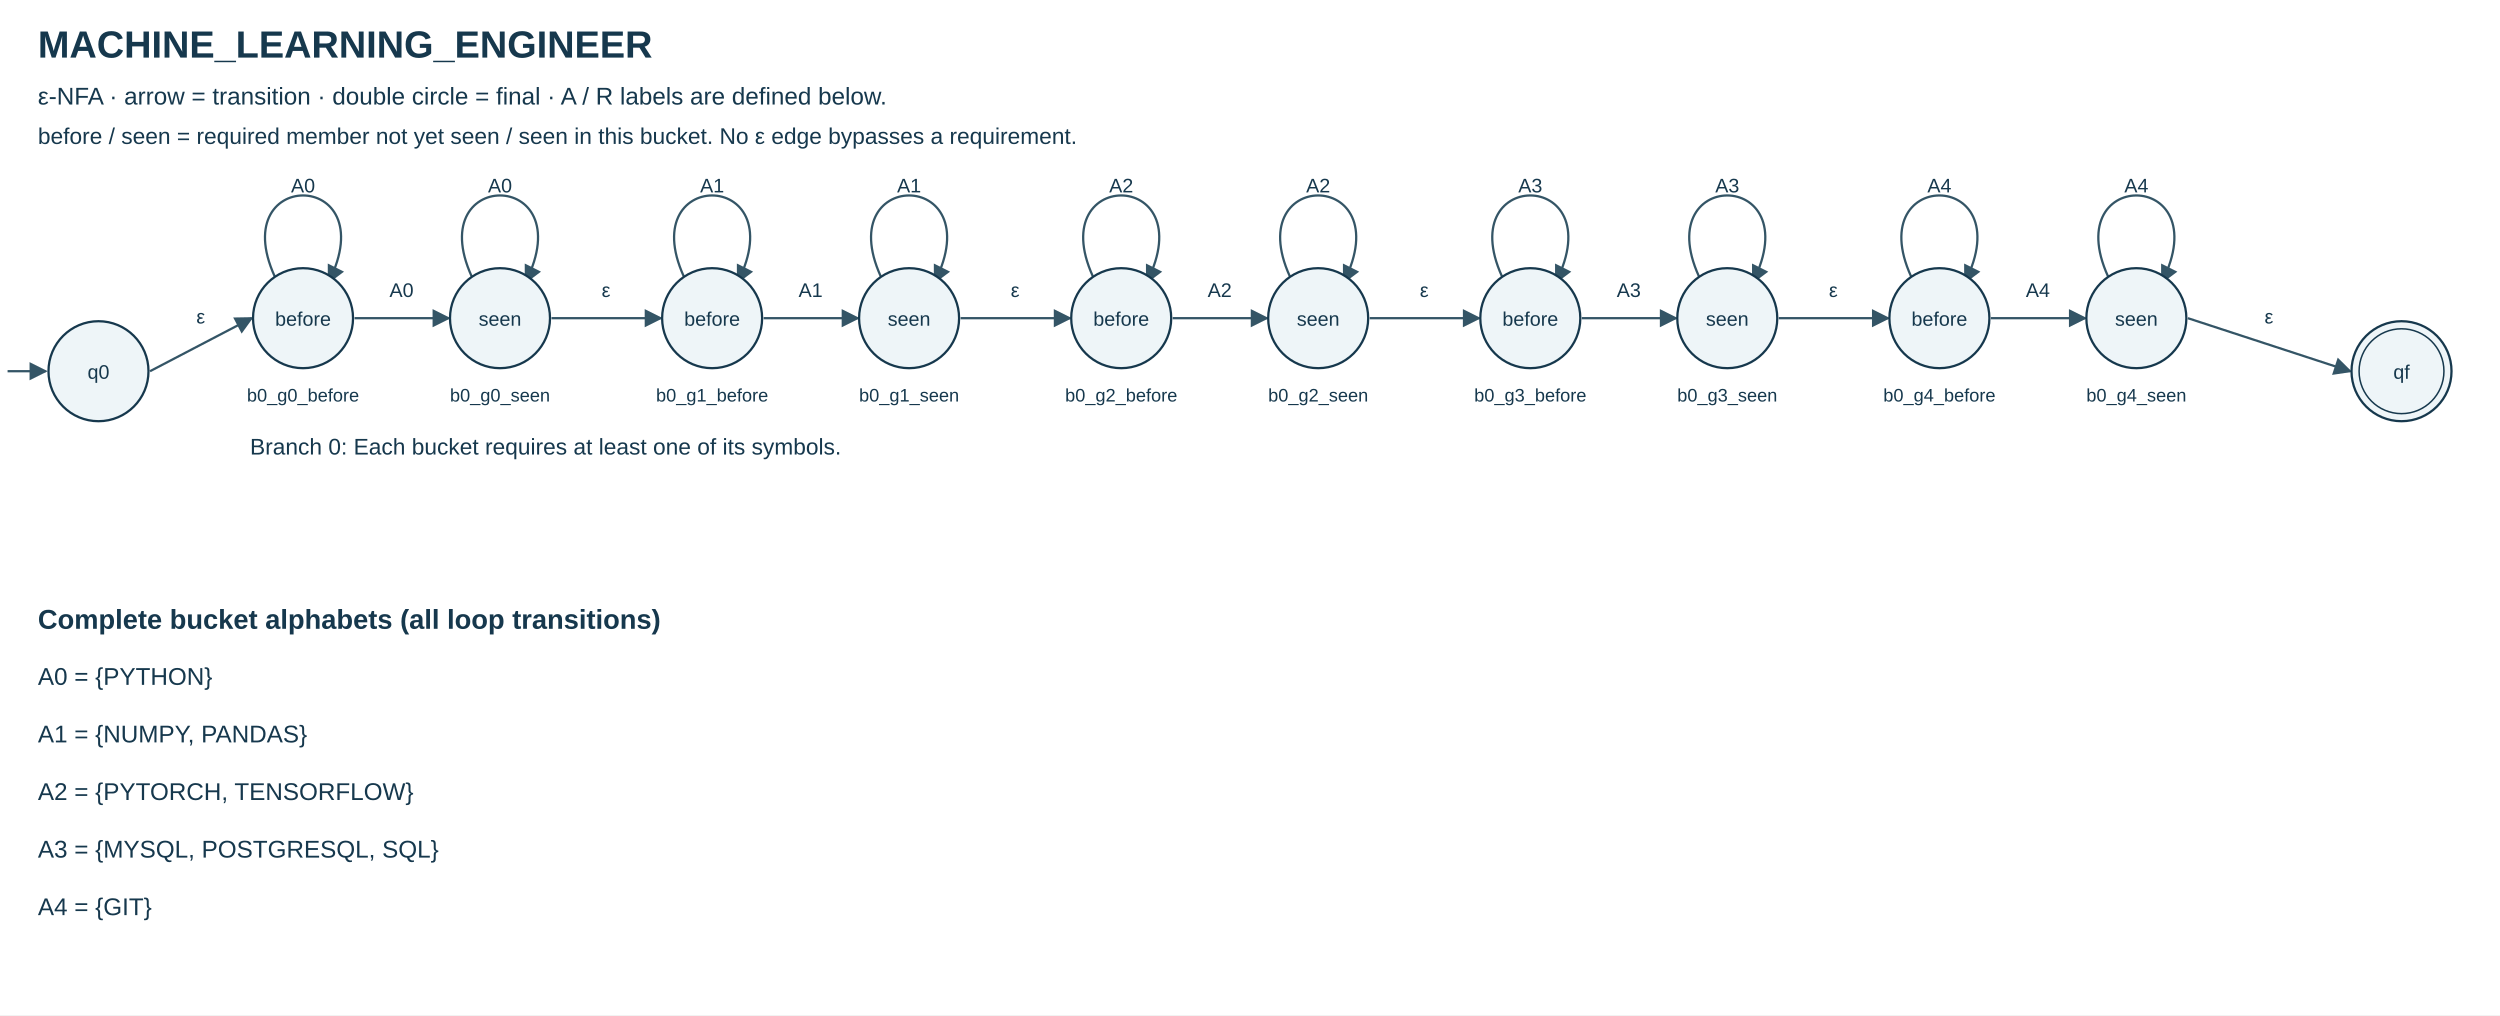
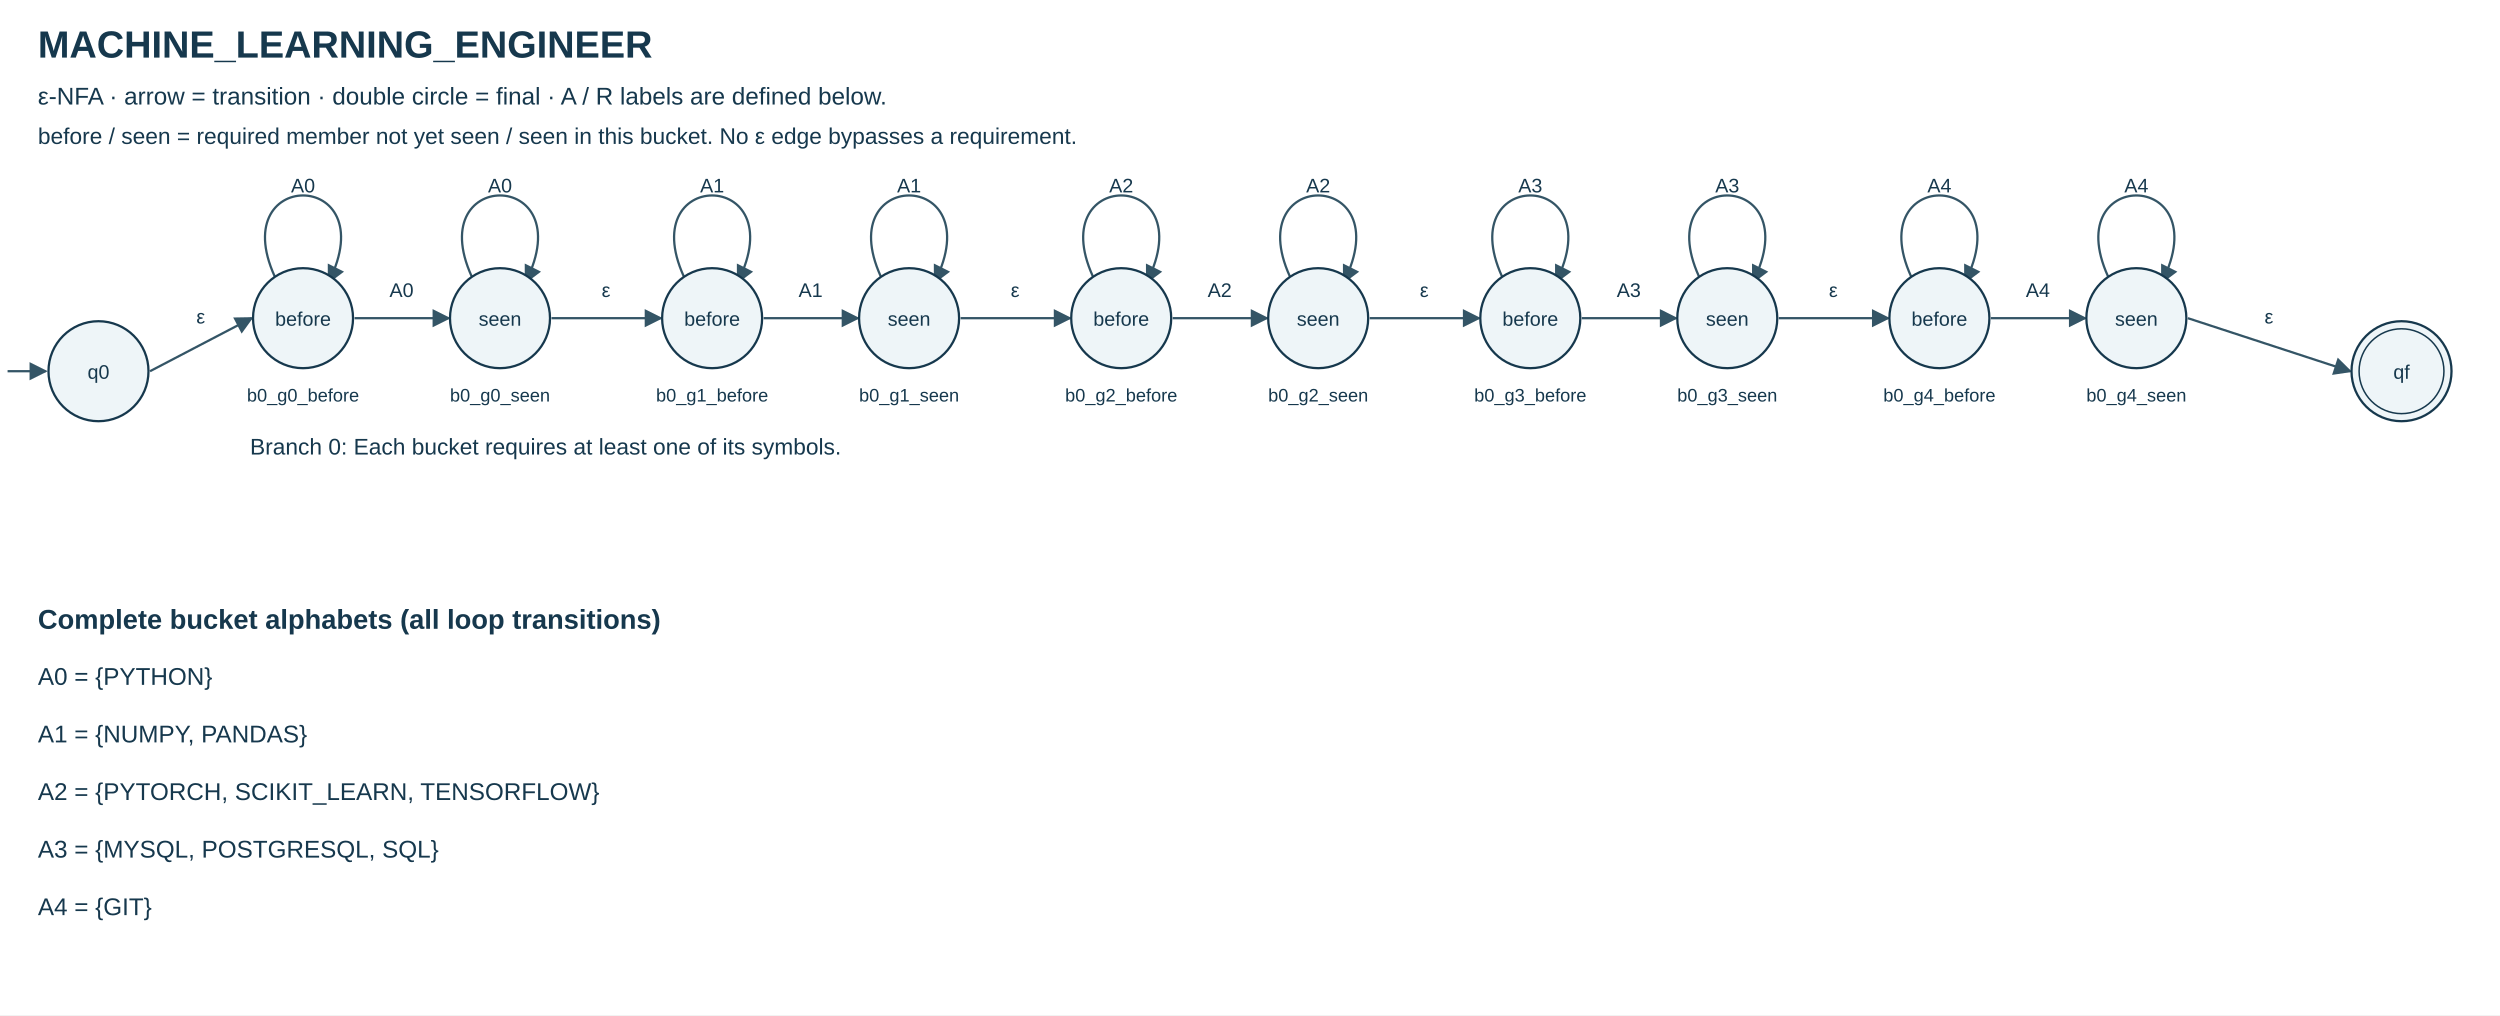
<svg xmlns="http://www.w3.org/2000/svg" width="1650" height="670" viewBox="0 0 1650 670">
  <rect width="100%" height="100%" fill="white" />
  <defs>
    <marker id="arrow" markerWidth="8" markerHeight="8" refX="7" refY="4" orient="auto">
      <path d="M0,0 L8,4 L0,8 Z" fill="#345566" />
    </marker>
  </defs>
  <style>text{font-family:Arial,sans-serif;fill:#16384d}.edge{fill:none;stroke:#345566;stroke-width:1.5;marker-end:url(#arrow)}</style>
  <text x="25" y="38" font-size="25" font-weight="bold">MACHINE_LEARNING_ENGINEER</text>
  <text x="25" y="69" font-size="16">ε-NFA · arrow = transition · double circle = final · A / R labels are defined below.</text>
  <text x="25" y="95" font-size="15">before / seen = required member not yet seen / seen in this bucket. No ε edge bypasses a requirement.</text>
  <path class="edge" d="M183,186 C145,110 255,110 217,186" />
  <text x="200" y="127" text-anchor="middle" font-size="13">A0</text>
  <path class="edge" d="M234,210 L296,210" />
  <text x="265.0" y="196.0" text-anchor="middle" font-size="13">A0</text>
  <path class="edge" d="M313,186 C275,110 385,110 347,186" />
  <text x="330" y="127" text-anchor="middle" font-size="13">A0</text>
  <path class="edge" d="M364,210 L436,210" />
  <text x="400.0" y="196.0" text-anchor="middle" font-size="13">ε</text>
  <path class="edge" d="M453,186 C415,110 525,110 487,186" />
  <text x="470" y="127" text-anchor="middle" font-size="13">A1</text>
  <path class="edge" d="M504,210 L566,210" />
  <text x="535.0" y="196.0" text-anchor="middle" font-size="13">A1</text>
  <path class="edge" d="M583,186 C545,110 655,110 617,186" />
  <text x="600" y="127" text-anchor="middle" font-size="13">A1</text>
  <path class="edge" d="M634,210 L706,210" />
  <text x="670.0" y="196.0" text-anchor="middle" font-size="13">ε</text>
  <path class="edge" d="M723,186 C685,110 795,110 757,186" />
  <text x="740" y="127" text-anchor="middle" font-size="13">A2</text>
  <path class="edge" d="M774,210 L836,210" />
  <text x="805.0" y="196.0" text-anchor="middle" font-size="13">A2</text>
  <path class="edge" d="M853,186 C815,110 925,110 887,186" />
  <text x="870" y="127" text-anchor="middle" font-size="13">A2</text>
  <path class="edge" d="M904,210 L976,210" />
  <text x="940.0" y="196.0" text-anchor="middle" font-size="13">ε</text>
  <path class="edge" d="M993,186 C955,110 1065,110 1027,186" />
  <text x="1010" y="127" text-anchor="middle" font-size="13">A3</text>
  <path class="edge" d="M1044,210 L1106,210" />
  <text x="1075.0" y="196.0" text-anchor="middle" font-size="13">A3</text>
  <path class="edge" d="M1123,186 C1085,110 1195,110 1157,186" />
  <text x="1140" y="127" text-anchor="middle" font-size="13">A3</text>
  <path class="edge" d="M1174,210 L1246,210" />
  <text x="1210.0" y="196.0" text-anchor="middle" font-size="13">ε</text>
  <path class="edge" d="M1263,186 C1225,110 1335,110 1297,186" />
  <text x="1280" y="127" text-anchor="middle" font-size="13">A4</text>
  <path class="edge" d="M1314,210 L1376,210" />
  <text x="1345.0" y="196.0" text-anchor="middle" font-size="13">A4</text>
  <path class="edge" d="M1393,186 C1355,110 1465,110 1427,186" />
  <text x="1410" y="127" text-anchor="middle" font-size="13">A4</text>
  <path class="edge" d="M1444,210 L1551,245.0" />
  <text x="1497.5" y="213.5" text-anchor="middle" font-size="13">ε</text>
  <path class="edge" d="M99,245.0 L166,210" />
  <text x="132.5" y="213.5" text-anchor="middle" font-size="13">ε</text>
  <circle cx="200" cy="210" r="33" fill="#eef5f8" stroke="#16384d" stroke-width="1.5" />
  <text x="200" y="215" text-anchor="middle" font-size="13">before</text>
  <text x="200" y="265" text-anchor="middle" font-size="12">b0_g0_before</text>
  <circle cx="330" cy="210" r="33" fill="#eef5f8" stroke="#16384d" stroke-width="1.5" />
  <text x="330" y="215" text-anchor="middle" font-size="13">seen</text>
  <text x="330" y="265" text-anchor="middle" font-size="12">b0_g0_seen</text>
  <circle cx="470" cy="210" r="33" fill="#eef5f8" stroke="#16384d" stroke-width="1.5" />
  <text x="470" y="215" text-anchor="middle" font-size="13">before</text>
  <text x="470" y="265" text-anchor="middle" font-size="12">b0_g1_before</text>
  <circle cx="600" cy="210" r="33" fill="#eef5f8" stroke="#16384d" stroke-width="1.5" />
  <text x="600" y="215" text-anchor="middle" font-size="13">seen</text>
  <text x="600" y="265" text-anchor="middle" font-size="12">b0_g1_seen</text>
  <circle cx="740" cy="210" r="33" fill="#eef5f8" stroke="#16384d" stroke-width="1.5" />
  <text x="740" y="215" text-anchor="middle" font-size="13">before</text>
  <text x="740" y="265" text-anchor="middle" font-size="12">b0_g2_before</text>
  <circle cx="870" cy="210" r="33" fill="#eef5f8" stroke="#16384d" stroke-width="1.5" />
  <text x="870" y="215" text-anchor="middle" font-size="13">seen</text>
  <text x="870" y="265" text-anchor="middle" font-size="12">b0_g2_seen</text>
  <circle cx="1010" cy="210" r="33" fill="#eef5f8" stroke="#16384d" stroke-width="1.5" />
  <text x="1010" y="215" text-anchor="middle" font-size="13">before</text>
  <text x="1010" y="265" text-anchor="middle" font-size="12">b0_g3_before</text>
  <circle cx="1140" cy="210" r="33" fill="#eef5f8" stroke="#16384d" stroke-width="1.5" />
  <text x="1140" y="215" text-anchor="middle" font-size="13">seen</text>
  <text x="1140" y="265" text-anchor="middle" font-size="12">b0_g3_seen</text>
  <circle cx="1280" cy="210" r="33" fill="#eef5f8" stroke="#16384d" stroke-width="1.5" />
  <text x="1280" y="215" text-anchor="middle" font-size="13">before</text>
  <text x="1280" y="265" text-anchor="middle" font-size="12">b0_g4_before</text>
  <circle cx="1410" cy="210" r="33" fill="#eef5f8" stroke="#16384d" stroke-width="1.5" />
  <text x="1410" y="215" text-anchor="middle" font-size="13">seen</text>
  <text x="1410" y="265" text-anchor="middle" font-size="12">b0_g4_seen</text>
  <circle cx="65" cy="245.0" r="33" fill="#eef5f8" stroke="#16384d" stroke-width="1.5" />
  <text x="65" y="250.0" text-anchor="middle" font-size="13">q0</text>
  <circle cx="1585" cy="245.0" r="33" fill="#eef5f8" stroke="#16384d" stroke-width="1.5" />
  <circle cx="1585" cy="245.0" r="28" fill="none" stroke="#16384d" />
  <text x="1585" y="250.0" text-anchor="middle" font-size="13">qf</text>
  <path class="edge" d="M5,245.0 L30,245.0" />
  <text x="165" y="300" font-size="15">Branch 0: Each bucket requires at least one of its symbols.</text>
  <text x="25" y="415" font-size="18" font-weight="bold">Complete bucket alphabets (all loop transitions)</text>
  <text x="25" y="452" font-size="16">A0 = {PYTHON}</text>
  <text x="25" y="490" font-size="16">A1 = {NUMPY, PANDAS}</text>
-   <text x="25" y="528" font-size="16">A2 = {PYTORCH, TENSORFLOW}</text>
+   <text x="25" y="528" font-size="16">A2 = {PYTORCH, SCIKIT_LEARN, TENSORFLOW}</text>
  <text x="25" y="566" font-size="16">A3 = {MYSQL, POSTGRESQL, SQL}</text>
  <text x="25" y="604" font-size="16">A4 = {GIT}</text>
</svg>
